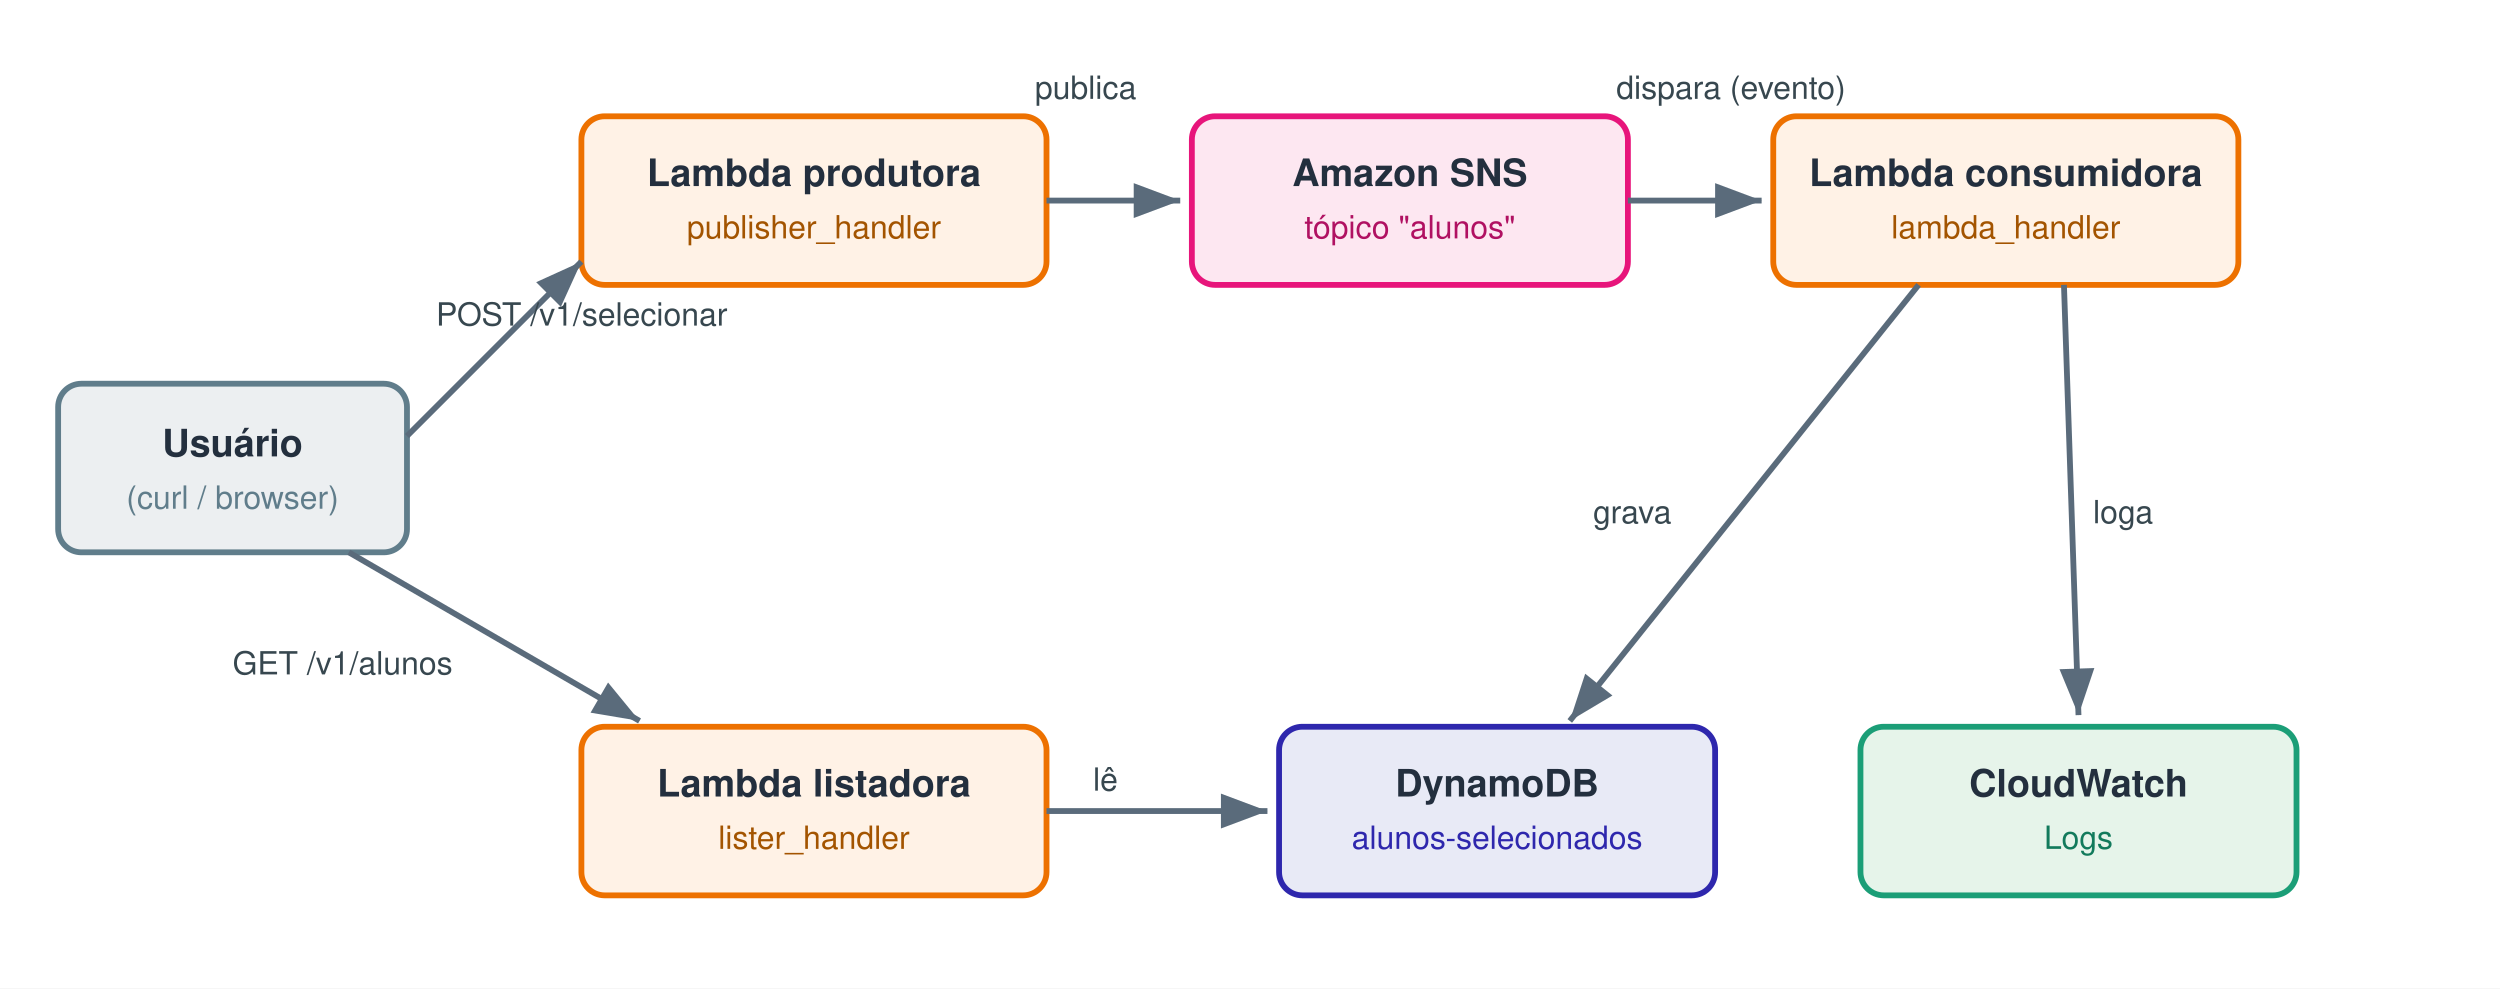
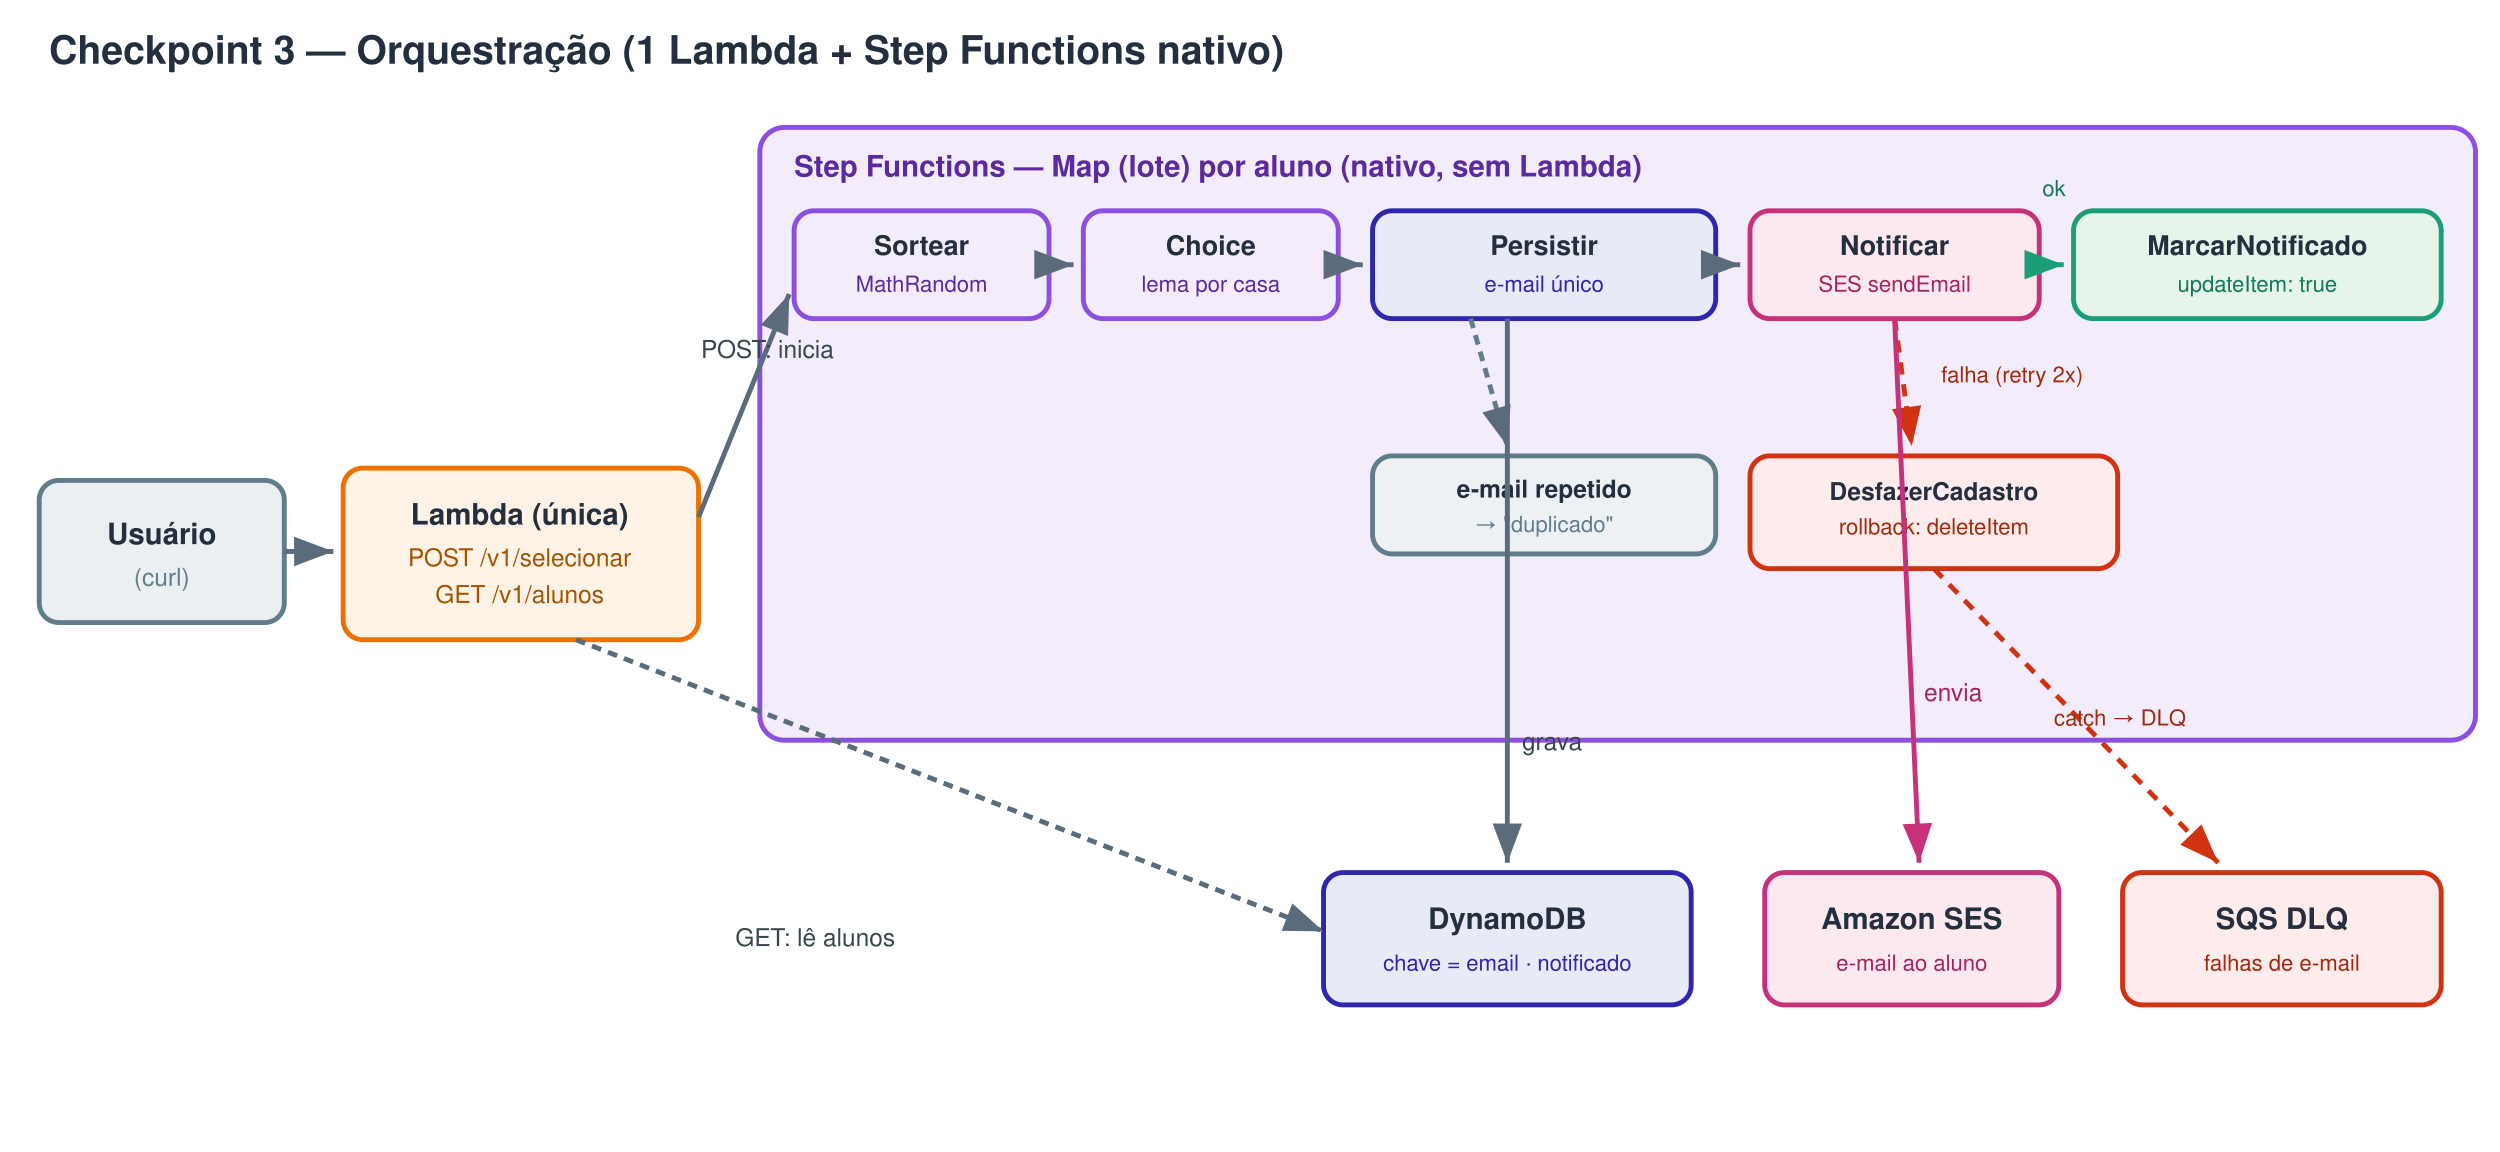
- <svg xmlns="http://www.w3.org/2000/svg" viewBox="0 0 860 340" font-family="Helvetica, Arial, sans-serif" font-size="13">
-   <rect x="0" y="0" width="860" height="340" fill="#ffffff" />
+ <svg xmlns="http://www.w3.org/2000/svg" viewBox="0 0 1020 470" font-family="Helvetica, Arial, sans-serif" font-size="12">
+   <rect x="0" y="0" width="1020" height="470" fill="#ffffff" />
+   <text x="20" y="26" fill="#232f3e" font-size="16" font-weight="bold">Checkpoint 3 — Orquestração (1 Lambda + Step Functions nativo)</text>
  <defs>
    <marker id="arrow" markerWidth="10" markerHeight="10" refX="8" refY="3" orient="auto" markerUnits="strokeWidth">
      <path d="M0,0 L8,3 L0,6 z" fill="#5a6b7b" />
    </marker>
+     <marker id="arrowred" markerWidth="10" markerHeight="10" refX="8" refY="3" orient="auto" markerUnits="strokeWidth">
+       <path d="M0,0 L8,3 L0,6 z" fill="#d13212" />
+     </marker>
+     <marker id="arrowpink" markerWidth="10" markerHeight="10" refX="8" refY="3" orient="auto" markerUnits="strokeWidth">
+       <path d="M0,0 L8,3 L0,6 z" fill="#c7317a" />
+     </marker>
+     <marker id="arrowgreen" markerWidth="10" markerHeight="10" refX="8" refY="3" orient="auto" markerUnits="strokeWidth">
+       <path d="M0,0 L8,3 L0,6 z" fill="#1b9e77" />
+     </marker>
  </defs>
-   <g>
-     <rect x="20" y="132" width="120" height="58" rx="8" fill="#eceff1" stroke="#607d8b" stroke-width="2" />
-     <text x="80" y="157" text-anchor="middle" fill="#232f3e" font-weight="bold">Usuário</text>
-     <text x="80" y="175" text-anchor="middle" fill="#607d8b" font-size="11">(curl / browser)</text>
+   <g transform="translate(0,36)">
+     <rect x="16" y="160" width="100" height="58" rx="8" fill="#eceff1" stroke="#607d8b" stroke-width="2" />
+     <text x="66" y="186" text-anchor="middle" fill="#232f3e" font-weight="bold">Usuário</text>
+     <text x="66" y="203" text-anchor="middle" fill="#607d8b" font-size="10">(curl)</text>
+     <rect x="140" y="155" width="145" height="70" rx="8" fill="#fff2e6" stroke="#ed7100" stroke-width="2" />
+     <text x="212" y="178" text-anchor="middle" fill="#232f3e" font-weight="bold">Lambda (única)</text>
+     <text x="212" y="195" text-anchor="middle" fill="#a35400" font-size="10">POST /v1/selecionar</text>
+     <text x="212" y="210" text-anchor="middle" fill="#a35400" font-size="10">GET /v1/alunos</text>
+     <rect x="310" y="16" width="700" height="250" rx="10" fill="#f3ecfb" stroke="#8c4fdf" stroke-width="2" />
+     <text x="324" y="36" fill="#5b2a9e" font-weight="bold" font-size="12">Step Functions — Map (lote) por aluno (nativo, sem Lambda)</text>
+     <rect x="324" y="50" width="104" height="44" rx="8" fill="#f3ecfb" stroke="#8c4fdf" stroke-width="2" />
+     <text x="376" y="68" text-anchor="middle" fill="#232f3e" font-weight="bold" font-size="11">Sortear</text>
+     <text x="376" y="83" text-anchor="middle" fill="#5b2a9e" font-size="9">MathRandom</text>
+     <rect x="442" y="50" width="104" height="44" rx="8" fill="#f3ecfb" stroke="#8c4fdf" stroke-width="2" />
+     <text x="494" y="68" text-anchor="middle" fill="#232f3e" font-weight="bold" font-size="11">Choice</text>
+     <text x="494" y="83" text-anchor="middle" fill="#5b2a9e" font-size="9">lema por casa</text>
+     <rect x="560" y="50" width="140" height="44" rx="8" fill="#e8eaf6" stroke="#2e27ad" stroke-width="2" />
+     <text x="630" y="68" text-anchor="middle" fill="#232f3e" font-weight="bold" font-size="11">Persistir</text>
+     <text x="630" y="83" text-anchor="middle" fill="#2e27ad" font-size="9">e-mail único</text>
+     <rect x="714" y="50" width="118" height="44" rx="8" fill="#fce8ef" stroke="#c7317a" stroke-width="2" />
+     <text x="773" y="68" text-anchor="middle" fill="#232f3e" font-weight="bold" font-size="11">Notificar</text>
+     <text x="773" y="83" text-anchor="middle" fill="#a3245e" font-size="9">SES sendEmail</text>
+     <rect x="846" y="50" width="150" height="44" rx="8" fill="#e6f4ea" stroke="#1b9e77" stroke-width="2" />
+     <text x="921" y="68" text-anchor="middle" fill="#232f3e" font-weight="bold" font-size="11">MarcarNotificado</text>
+     <text x="921" y="83" text-anchor="middle" fill="#127a5c" font-size="9">updateItem: true</text>
+     <path d="M428,72 L438,72" fill="none" stroke="#5a6b7b" stroke-width="2" marker-end="url(#arrow)" />
+     <path d="M546,72 L556,72" fill="none" stroke="#5a6b7b" stroke-width="2" marker-end="url(#arrow)" />
+     <path d="M700,72 L710,72" fill="none" stroke="#5a6b7b" stroke-width="2" marker-end="url(#arrow)" />
+     <path d="M832,72 L842,72" fill="none" stroke="#1b9e77" stroke-width="2" marker-end="url(#arrowgreen)" />
+     <text x="838" y="44" text-anchor="middle" fill="#127a5c" font-size="9">ok</text>
+     <rect x="560" y="150" width="140" height="40" rx="8" fill="#eef1f4" stroke="#607d8b" stroke-width="2" />
+     <text x="630" y="167" text-anchor="middle" fill="#232f3e" font-size="10" font-weight="bold">e-mail repetido</text>
+     <text x="630" y="181" text-anchor="middle" fill="#607d8b" font-size="9">→ "duplicado"</text>
+     <path d="M600,94 L615,146" fill="none" stroke="#607d8b" stroke-width="2" stroke-dasharray="4,3" marker-end="url(#arrow)" />
+     <rect x="714" y="150" width="150" height="46" rx="8" fill="#fdeceb" stroke="#d13212" stroke-width="2" />
+     <text x="789" y="168" text-anchor="middle" fill="#232f3e" font-size="10" font-weight="bold">DesfazerCadastro</text>
+     <text x="789" y="182" text-anchor="middle" fill="#a12a0e" font-size="9">rollback: deleteItem</text>
+     <path d="M773,94 L780,146" fill="none" stroke="#d13212" stroke-width="2" stroke-dasharray="5,4" marker-end="url(#arrowred)" />
+     <text x="792" y="120" fill="#a12a0e" font-size="9">falha (retry 2x)</text>
+     <rect x="540" y="320" width="150" height="54" rx="8" fill="#e8eaf6" stroke="#2e27ad" stroke-width="2" />
+     <text x="615" y="343" text-anchor="middle" fill="#232f3e" font-weight="bold">DynamoDB</text>
+     <text x="615" y="360" text-anchor="middle" fill="#2e27ad" font-size="9">chave = email · notificado</text>
+     <rect x="720" y="320" width="120" height="54" rx="8" fill="#fce8ef" stroke="#c7317a" stroke-width="2" />
+     <text x="780" y="343" text-anchor="middle" fill="#232f3e" font-weight="bold">Amazon SES</text>
+     <text x="780" y="360" text-anchor="middle" fill="#a3245e" font-size="9">e-mail ao aluno</text>
+     <rect x="866" y="320" width="130" height="54" rx="8" fill="#fdeceb" stroke="#d13212" stroke-width="2" />
+     <text x="931" y="343" text-anchor="middle" fill="#232f3e" font-weight="bold">SQS DLQ</text>
+     <text x="931" y="360" text-anchor="middle" fill="#a12a0e" font-size="9">falhas de e-mail</text>
+     <path d="M116,189 L136,189" fill="none" stroke="#5a6b7b" stroke-width="2" marker-end="url(#arrow)" />
+     <path d="M285,175 L322,84" fill="none" stroke="#5a6b7b" stroke-width="2" marker-end="url(#arrow)" />
+     <text x="286" y="110" fill="#37474f" font-size="10">POST: inicia</text>
+     <path d="M615,94 L615,316" fill="none" stroke="#5a6b7b" stroke-width="2" marker-end="url(#arrow)" />
+     <text x="621" y="270" fill="#37474f" font-size="10">grava</text>
+     <path d="M773,94 L783,316" fill="none" stroke="#c7317a" stroke-width="2" marker-end="url(#arrowpink)" />
+     <text x="785" y="250" fill="#a3245e" font-size="10">envia</text>
+     <path d="M789,196 L905,316" fill="none" stroke="#d13212" stroke-width="2" stroke-dasharray="5,4" marker-end="url(#arrowred)" />
+     <text x="838" y="260" fill="#a12a0e" font-size="9">catch → DLQ</text>
+     <path d="M235,225 L540,344" fill="none" stroke="#5a6b7b" stroke-width="2" stroke-dasharray="4,3" marker-end="url(#arrow)" />
+     <text x="300" y="350" fill="#37474f" font-size="10">GET: lê alunos</text>
  </g>
-   <g>
-     <rect x="200" y="40" width="160" height="58" rx="8" fill="#fff2e6" stroke="#ed7100" stroke-width="2" />
-     <text x="280" y="64" text-anchor="middle" fill="#232f3e" font-weight="bold">Lambda produtora</text>
-     <text x="280" y="82" text-anchor="middle" fill="#a35400" font-size="11">publisher_handler</text>
-   </g>
-   <g>
-     <rect x="410" y="40" width="150" height="58" rx="8" fill="#fde7f1" stroke="#e7157b" stroke-width="2" />
-     <text x="485" y="64" text-anchor="middle" fill="#232f3e" font-weight="bold">Amazon SNS</text>
-     <text x="485" y="82" text-anchor="middle" fill="#b01162" font-size="11">tópico "alunos"</text>
-   </g>
-   <g>
-     <rect x="610" y="40" width="160" height="58" rx="8" fill="#fff2e6" stroke="#ed7100" stroke-width="2" />
-     <text x="690" y="64" text-anchor="middle" fill="#232f3e" font-weight="bold">Lambda consumidora</text>
-     <text x="690" y="82" text-anchor="middle" fill="#a35400" font-size="11">lambda_handler</text>
-   </g>
-   <g>
-     <rect x="200" y="250" width="160" height="58" rx="8" fill="#fff2e6" stroke="#ed7100" stroke-width="2" />
-     <text x="280" y="274" text-anchor="middle" fill="#232f3e" font-weight="bold">Lambda listadora</text>
-     <text x="280" y="292" text-anchor="middle" fill="#a35400" font-size="11">lister_handler</text>
-   </g>
-   <g>
-     <rect x="440" y="250" width="150" height="58" rx="8" fill="#e8eaf6" stroke="#2e27ad" stroke-width="2" />
-     <text x="515" y="274" text-anchor="middle" fill="#232f3e" font-weight="bold">DynamoDB</text>
-     <text x="515" y="292" text-anchor="middle" fill="#2e27ad" font-size="11">alunos-selecionados</text>
-   </g>
-   <g>
-     <rect x="640" y="250" width="150" height="58" rx="8" fill="#e6f4ea" stroke="#1b9e77" stroke-width="2" />
-     <text x="715" y="274" text-anchor="middle" fill="#232f3e" font-weight="bold">CloudWatch</text>
-     <text x="715" y="292" text-anchor="middle" fill="#127a5c" font-size="11">Logs</text>
-   </g>
-   <path d="M140,150 L200,90" fill="none" stroke="#5a6b7b" stroke-width="2" marker-end="url(#arrow)" />
-   <text x="150" y="112" fill="#37474f" font-size="11">POST /v1/selecionar</text>
-   <path d="M360,69 L406,69" fill="none" stroke="#5a6b7b" stroke-width="2" marker-end="url(#arrow)" />
-   <text x="356" y="34" fill="#37474f" font-size="11">publica</text>
-   <path d="M560,69 L606,69" fill="none" stroke="#5a6b7b" stroke-width="2" marker-end="url(#arrow)" />
-   <text x="556" y="34" fill="#37474f" font-size="11">dispara (evento)</text>
-   <path d="M660,98 L540,248" fill="none" stroke="#5a6b7b" stroke-width="2" marker-end="url(#arrow)" />
-   <text x="548" y="180" fill="#37474f" font-size="11">grava</text>
-   <path d="M710,98 L715,246" fill="none" stroke="#5a6b7b" stroke-width="2" marker-end="url(#arrow)" />
-   <text x="720" y="180" fill="#37474f" font-size="11">loga</text>
-   <path d="M120,190 L220,248" fill="none" stroke="#5a6b7b" stroke-width="2" marker-end="url(#arrow)" />
-   <text x="80" y="232" fill="#37474f" font-size="11">GET /v1/alunos</text>
-   <path d="M360,279 L436,279" fill="none" stroke="#5a6b7b" stroke-width="2" marker-end="url(#arrow)" />
-   <text x="376" y="272" fill="#37474f" font-size="11">lê</text>
</svg>
